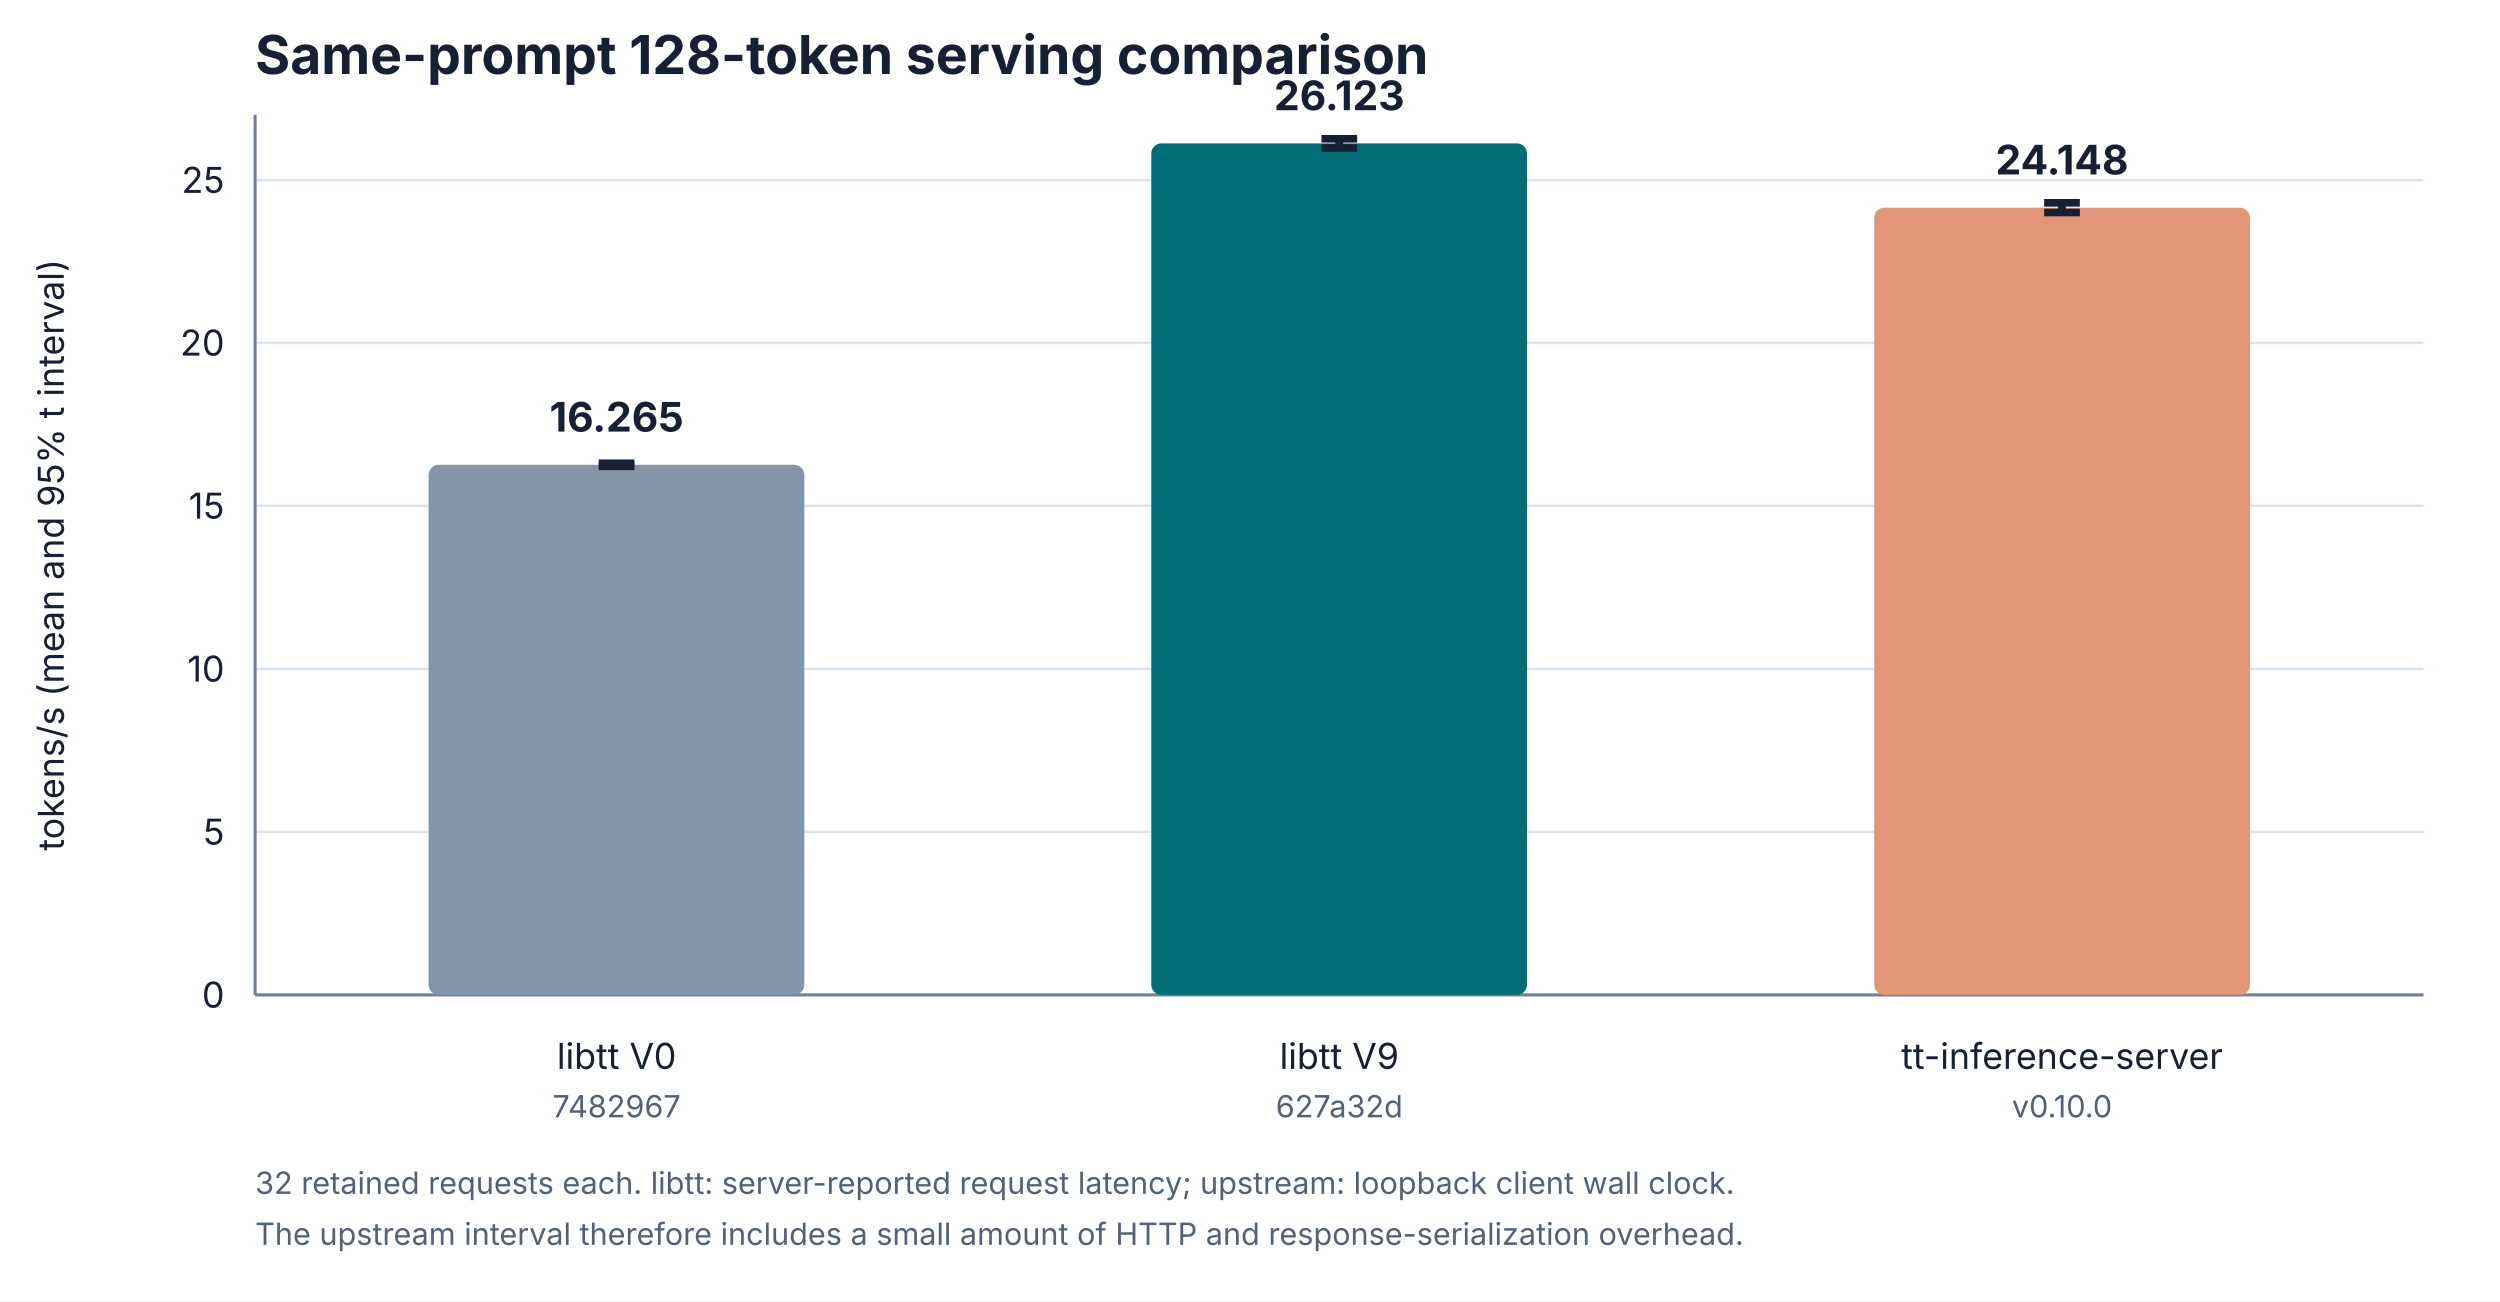
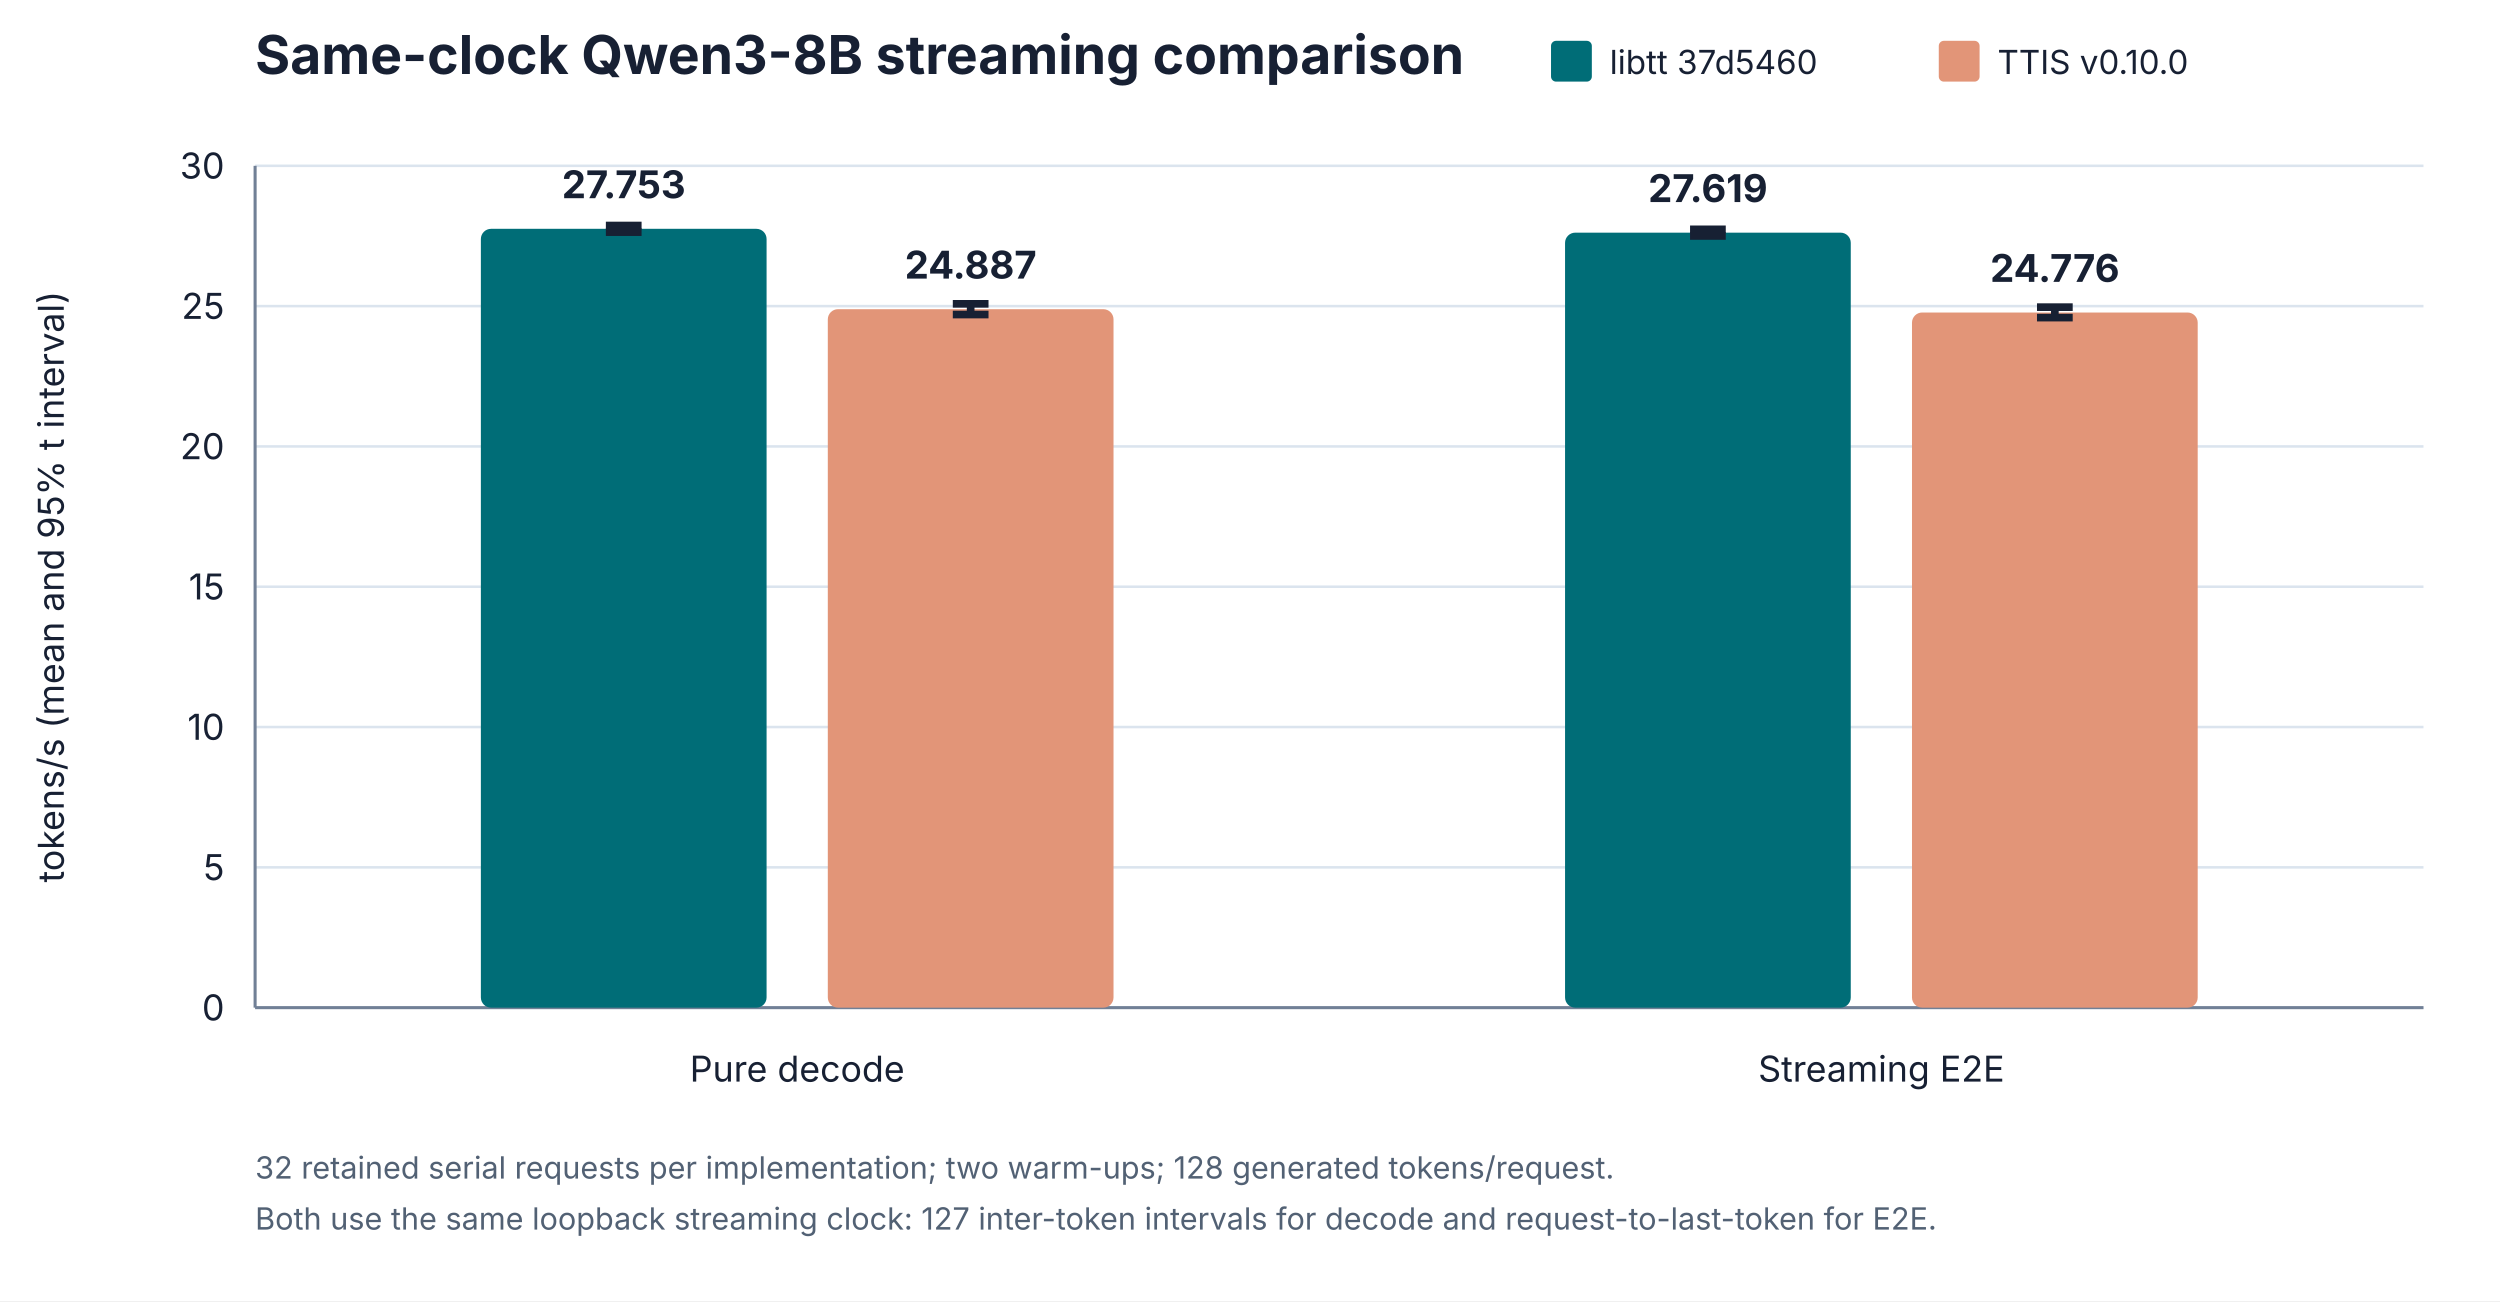
<svg xmlns="http://www.w3.org/2000/svg" width="980" height="510" viewBox="0 0 980 510">
  <rect width="100%" height="100%" fill="#ffffff" />
-   <style>text{font-family:Inter,Helvetica,Arial,sans-serif;fill:#172033}.axis{stroke:#718096;stroke-width:1.2}.grid{stroke:#dbe4ee;stroke-width:1}.baseline{fill:#8395a7}.libtt{fill:#006d77}.upstream{fill:#e29578}.ci{stroke:#172033;stroke-width:3}.label{font-size:14px}.small{font-size:12px;fill:#526174}.value{font-size:16px;font-weight:700}.title{font-size:21px;font-weight:700}</style>
-   <text x="100" y="29" class="title">Same-prompt 128-token serving comparison</text>
-   <line x1="100" y1="390.0" x2="950" y2="390.0" class="grid" />
-   <text x="88" y="395.0" text-anchor="end" class="label">0</text>
-   <line x1="100" y1="326.1" x2="950" y2="326.1" class="grid" />
-   <text x="88" y="331.1" text-anchor="end" class="label">5</text>
-   <line x1="100" y1="262.2" x2="950" y2="262.2" class="grid" />
-   <text x="88" y="267.2" text-anchor="end" class="label">10</text>
-   <line x1="100" y1="198.3" x2="950" y2="198.3" class="grid" />
-   <text x="88" y="203.3" text-anchor="end" class="label">15</text>
-   <line x1="100" y1="134.4" x2="950" y2="134.4" class="grid" />
-   <text x="88" y="139.4" text-anchor="end" class="label">20</text>
-   <line x1="100" y1="70.6" x2="950" y2="70.6" class="grid" />
-   <text x="88" y="75.6" text-anchor="end" class="label">25</text>
-   <line x1="100" y1="45" x2="100" y2="390" class="axis" />
-   <line x1="100" y1="390" x2="950" y2="390" class="axis" />
-   <rect x="168.0" y="182.2" width="147.3" height="207.8" rx="4" class="baseline" />
-   <line x1="241.7" y1="181.6" x2="241.7" y2="182.8" class="ci" />
-   <line x1="234.7" y1="181.6" x2="248.7" y2="181.6" class="ci" />
-   <line x1="234.7" y1="182.8" x2="248.7" y2="182.8" class="ci" />
-   <text x="241.7" y="169.2" text-anchor="middle" class="value">16.265</text>
-   <text x="241.7" y="419" text-anchor="middle" class="label">libtt V0</text>
-   <text x="241.7" y="438" text-anchor="middle" class="small">7482967</text>
-   <rect x="451.3" y="56.2" width="147.3" height="333.8" rx="4" class="libtt" />
-   <line x1="525.0" y1="54.4" x2="525.0" y2="58.0" class="ci" />
-   <line x1="518.0" y1="54.4" x2="532.0" y2="54.4" class="ci" />
-   <line x1="518.0" y1="58.0" x2="532.0" y2="58.0" class="ci" />
-   <text x="525.0" y="43.2" text-anchor="middle" class="value">26.123</text>
-   <text x="525.0" y="419" text-anchor="middle" class="label">libtt V9</text>
-   <text x="525.0" y="438" text-anchor="middle" class="small">627a32d</text>
-   <rect x="734.7" y="81.4" width="147.3" height="308.6" rx="4" class="upstream" />
-   <line x1="808.3" y1="79.5" x2="808.3" y2="83.3" class="ci" />
-   <line x1="801.3" y1="79.5" x2="815.3" y2="79.5" class="ci" />
-   <line x1="801.3" y1="83.3" x2="815.3" y2="83.3" class="ci" />
-   <text x="808.3" y="68.4" text-anchor="middle" class="value">24.148</text>
-   <text x="808.3" y="419" text-anchor="middle" class="label">tt-inference-server</text>
-   <text x="808.3" y="438" text-anchor="middle" class="small">v0.10.0</text>
-   <text transform="translate(25 217.5) rotate(-90)" text-anchor="middle" class="label">tokens/s (mean and 95% t interval)</text>
-   <text x="100" y="468" class="small">32 retained requests each. libtt: server-reported request latency; upstream: loopback client wall clock.</text>
-   <text x="100" y="488" class="small">The upstream interval therefore includes a small amount of HTTP and response-serialization overhead.</text>
+   <style>text{font-family:Inter,Helvetica,Arial,sans-serif;fill:#172033}.axis{stroke:#718096;stroke-width:1.2}.grid{stroke:#dbe4ee;stroke-width:1}.libtt{fill:#006d77}.upstream{fill:#e29578}.ci{stroke:#172033;stroke-width:3}.label{font-size:14px}.small{font-size:12px;fill:#526174}.value{font-size:15px;font-weight:700}.title{font-size:21px;font-weight:700}.legend{font-size:13px}</style>
+   <text x="100" y="29" class="title">Same-clock Qwen3-8B streaming comparison</text>
+   <rect x="608" y="16" width="16" height="16" rx="2" class="libtt" />
+   <text x="631" y="29" class="legend">libtt 37d5460</text>
+   <rect x="760" y="16" width="16" height="16" rx="2" class="upstream" />
+   <text x="783" y="29" class="legend">TTIS v0.10.0</text>
+   <line x1="100" y1="395.0" x2="950" y2="395.0" class="grid" />
+   <text x="88" y="400.0" text-anchor="end" class="label">0</text>
+   <line x1="100" y1="340.0" x2="950" y2="340.0" class="grid" />
+   <text x="88" y="345.0" text-anchor="end" class="label">5</text>
+   <line x1="100" y1="285.0" x2="950" y2="285.0" class="grid" />
+   <text x="88" y="290.0" text-anchor="end" class="label">10</text>
+   <line x1="100" y1="230.0" x2="950" y2="230.0" class="grid" />
+   <text x="88" y="235.0" text-anchor="end" class="label">15</text>
+   <line x1="100" y1="175.0" x2="950" y2="175.0" class="grid" />
+   <text x="88" y="180.0" text-anchor="end" class="label">20</text>
+   <line x1="100" y1="120.0" x2="950" y2="120.0" class="grid" />
+   <text x="88" y="125.0" text-anchor="end" class="label">25</text>
+   <line x1="100" y1="65.0" x2="950" y2="65.0" class="grid" />
+   <text x="88" y="70.0" text-anchor="end" class="label">30</text>
+   <line x1="100" y1="65" x2="100" y2="395" class="axis" />
+   <line x1="100" y1="395" x2="950" y2="395" class="axis" />
+   <rect x="188.5" y="89.7" width="112" height="305.3" rx="4" class="libtt" />
+   <line x1="244.5" y1="88.4" x2="244.5" y2="91.0" class="ci" />
+   <line x1="237.5" y1="88.4" x2="251.5" y2="88.4" class="ci" />
+   <line x1="237.5" y1="91.0" x2="251.5" y2="91.0" class="ci" />
+   <text x="244.5" y="77.7" text-anchor="middle" class="value">27.753</text>
+   <rect x="324.5" y="121.2" width="112" height="273.8" rx="4" class="upstream" />
+   <line x1="380.5" y1="119.1" x2="380.5" y2="123.3" class="ci" />
+   <line x1="373.5" y1="119.1" x2="387.5" y2="119.1" class="ci" />
+   <line x1="373.5" y1="123.3" x2="387.5" y2="123.3" class="ci" />
+   <text x="380.5" y="109.2" text-anchor="middle" class="value">24.887</text>
+   <text x="312.5" y="424" text-anchor="middle" class="label">Pure decode</text>
+   <rect x="613.5" y="91.2" width="112" height="303.8" rx="4" class="libtt" />
+   <line x1="669.5" y1="89.9" x2="669.5" y2="92.5" class="ci" />
+   <line x1="662.5" y1="89.9" x2="676.5" y2="89.9" class="ci" />
+   <line x1="662.5" y1="92.5" x2="676.5" y2="92.5" class="ci" />
+   <text x="669.5" y="79.2" text-anchor="middle" class="value">27.619</text>
+   <rect x="749.5" y="122.5" width="112" height="272.5" rx="4" class="upstream" />
+   <line x1="805.5" y1="120.4" x2="805.5" y2="124.5" class="ci" />
+   <line x1="798.5" y1="120.4" x2="812.5" y2="120.4" class="ci" />
+   <line x1="798.5" y1="124.5" x2="812.5" y2="124.5" class="ci" />
+   <text x="805.5" y="110.5" text-anchor="middle" class="value">24.776</text>
+   <text x="737.5" y="424" text-anchor="middle" class="label">Streaming E2E</text>
+   <text transform="translate(25 230.0) rotate(-90)" text-anchor="middle" class="label">tokens/s (mean and 95% t interval)</text>
+   <text x="100" y="462" class="small">32 retained serial requests per implementation; two warm-ups; 128 generated tokens/request.</text>
+   <text x="100" y="482" class="small">Both use the same loopback streaming clock: 127 inter-token intervals for decode and request-to-last-token for E2E.</text>
</svg>
